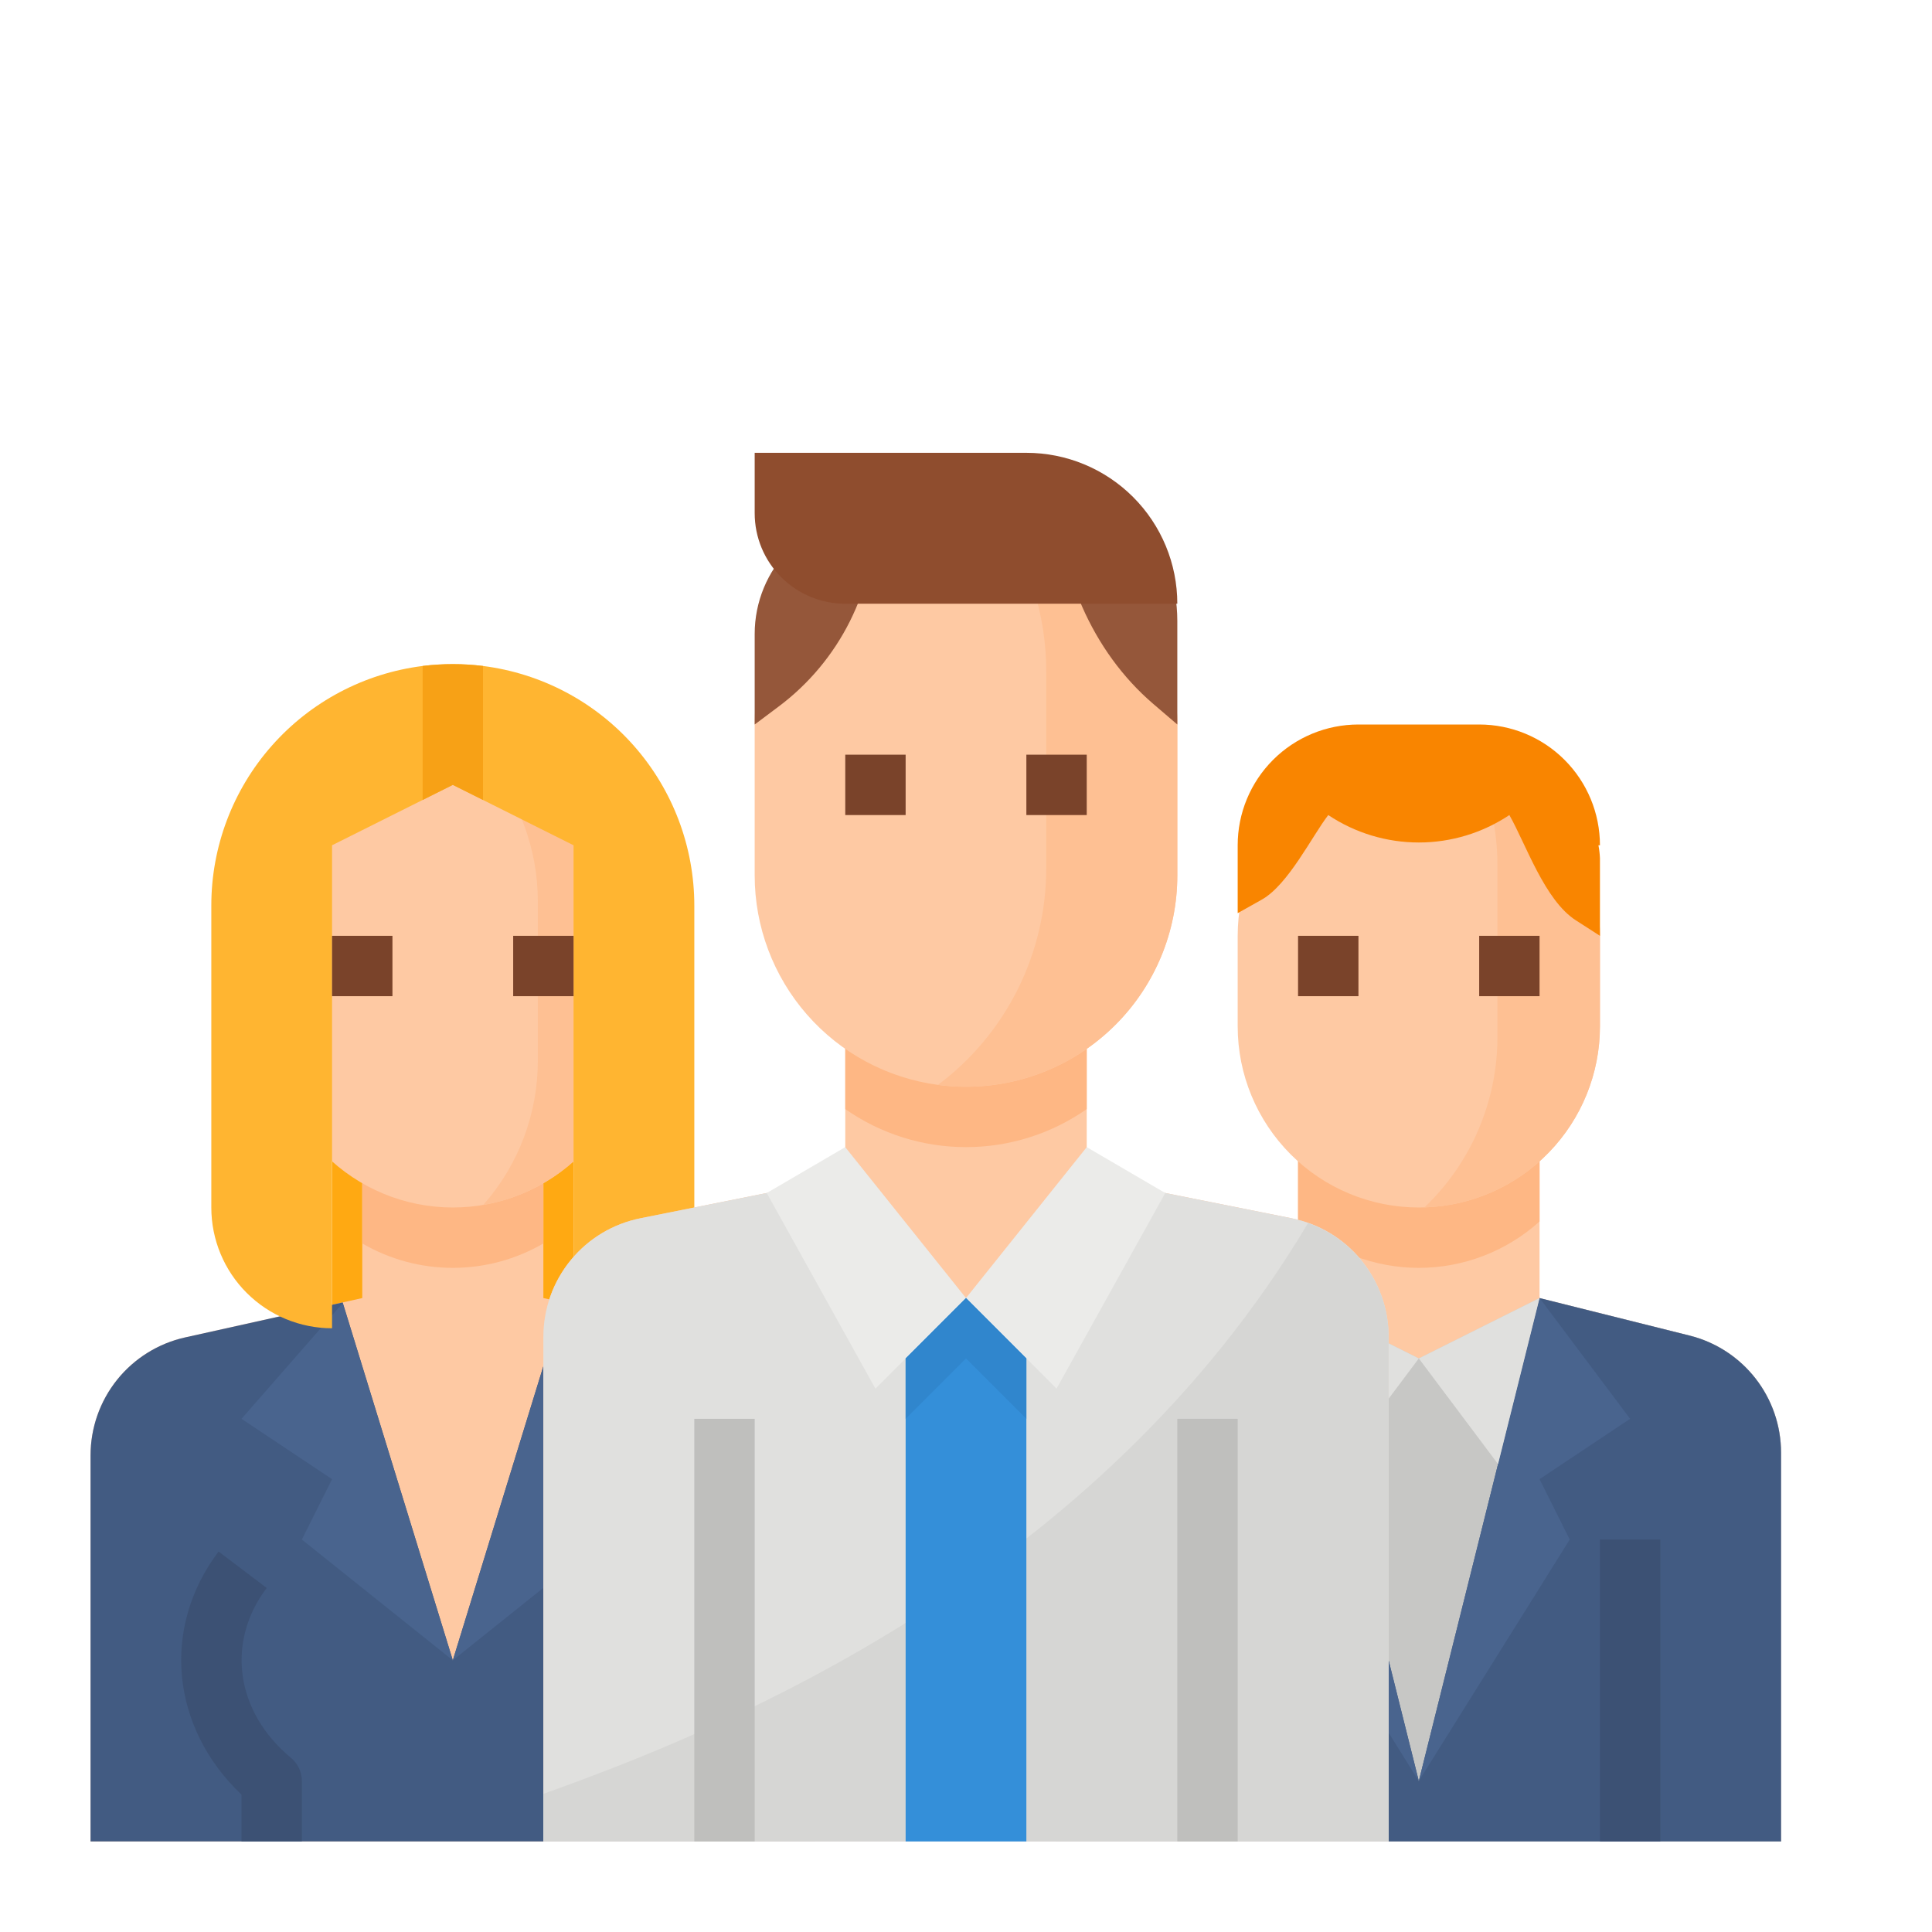
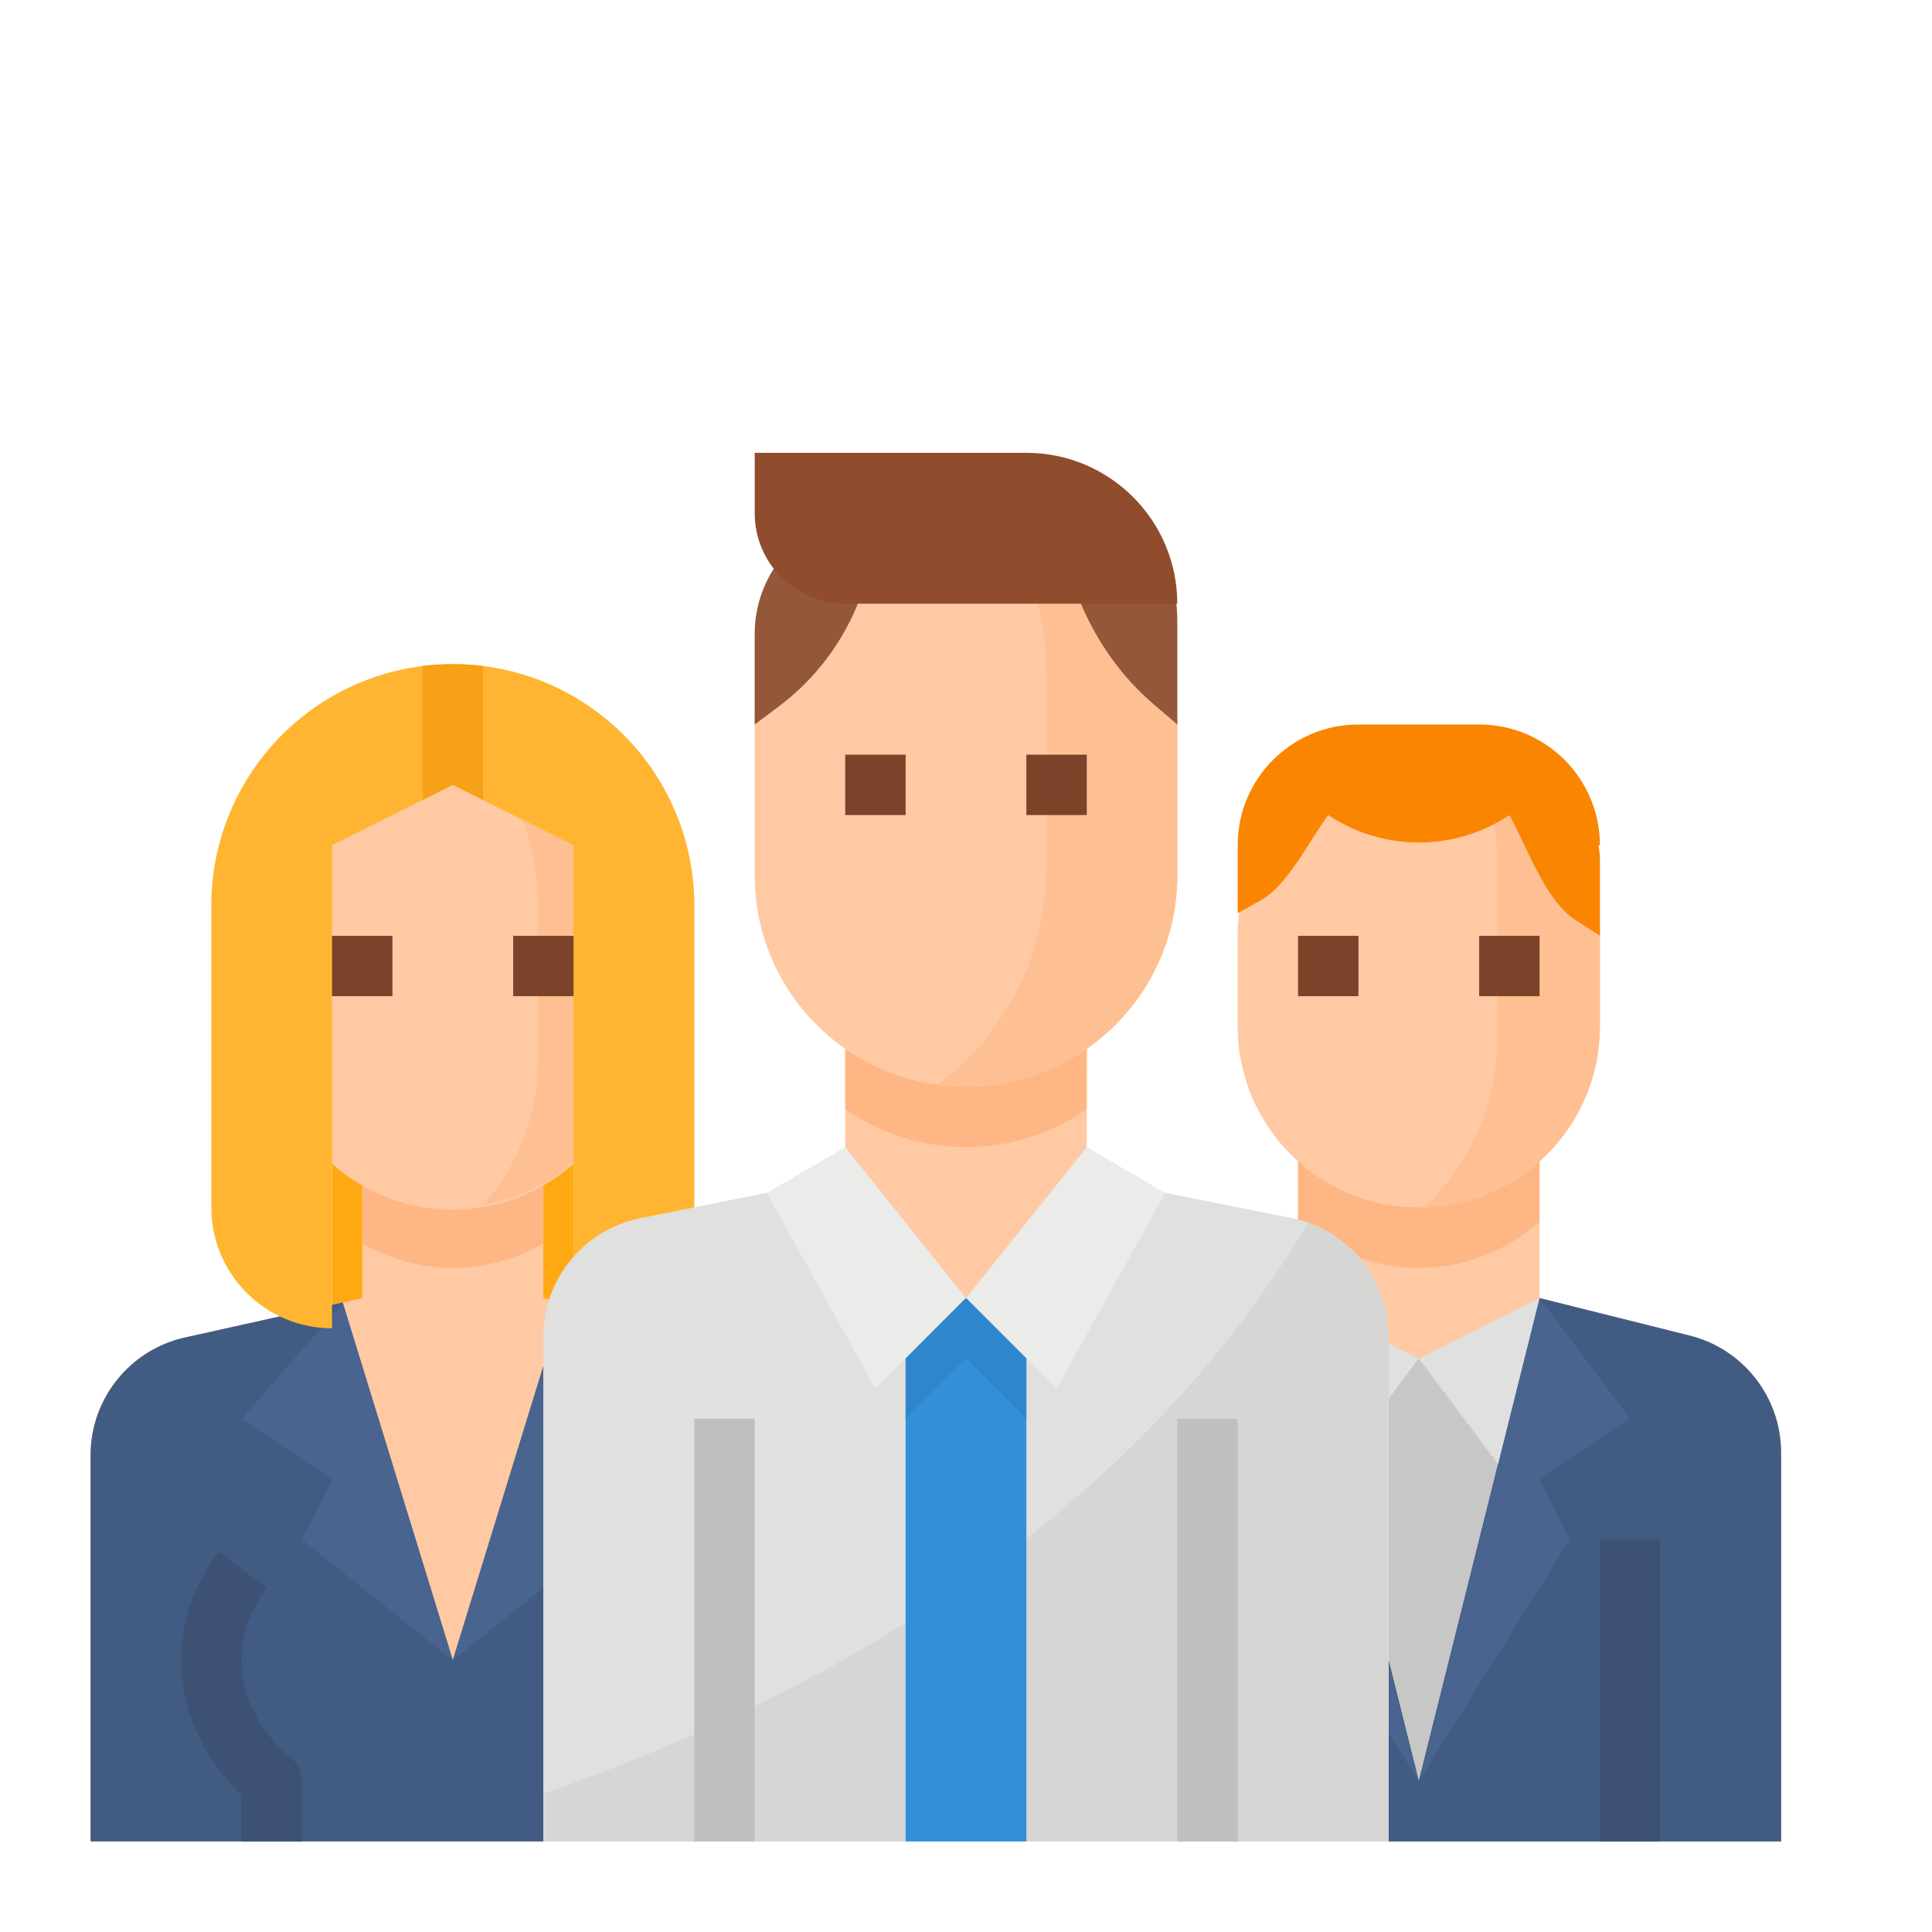
- <svg xmlns="http://www.w3.org/2000/svg" width="69" height="69" viewBox="0 0 69 69" fill="none">
-   <path d="M11.859 37.734H20.484V47.438H11.859V37.734Z" fill="#FFA912" />
-   <path d="M25.732 47.765L19.406 46.359V37.734H12.938V46.359L6.611 47.765C5.654 47.978 4.797 48.511 4.183 49.276C3.569 50.042 3.234 50.994 3.234 51.975V65.766H29.109V51.975C29.109 50.994 28.775 50.042 28.161 49.276C27.547 48.511 26.69 47.978 25.732 47.765Z" fill="#FEC9A3" />
-   <path d="M19.406 44.409V37.734H12.938V44.409C13.92 44.98 15.036 45.281 16.172 45.281C17.308 45.281 18.424 44.98 19.406 44.409Z" fill="#FEB784" />
-   <path d="M22.641 33.422V36.656C22.641 38.372 21.959 40.017 20.746 41.23C19.533 42.444 17.887 43.125 16.172 43.125C14.456 43.125 12.811 42.444 11.598 41.23C10.385 40.017 9.703 38.372 9.703 36.656V33.422C9.703 31.706 10.385 30.061 11.598 28.848C12.811 27.635 14.456 26.953 16.172 26.953C17.887 26.953 19.533 27.635 20.746 28.848C21.959 30.061 22.641 31.706 22.641 33.422Z" fill="#FEC9A3" />
-   <path d="M22.64 33.422V36.656C22.641 38.183 22.1 39.661 21.116 40.828C20.131 41.995 18.765 42.776 17.259 43.033C18.518 41.61 19.211 39.775 19.208 37.876V32.202C19.211 30.302 18.518 28.468 17.259 27.045C18.765 27.302 20.13 28.083 21.115 29.25C22.1 30.417 22.64 31.895 22.64 33.422Z" fill="#FEC093" />
-   <path d="M25.732 47.765L20.105 46.515L16.172 59.297L12.239 46.515L6.611 47.765C5.654 47.978 4.797 48.511 4.183 49.276C3.569 50.042 3.234 50.994 3.234 51.975V65.766H29.109V51.975C29.109 50.994 28.775 50.042 28.161 49.276C27.547 48.511 26.69 47.978 25.732 47.765Z" fill="#425B82" />
-   <path d="M10.781 65.766H8.625V64.094C6.11 61.711 5.746 58.136 7.806 55.412L9.525 56.713C8.061 58.649 8.417 61.144 10.391 62.779C10.513 62.88 10.611 63.007 10.679 63.151C10.746 63.294 10.781 63.451 10.781 63.609V65.766Z" fill="#3C5174" />
-   <path d="M23.719 65.766H21.562V63.609C21.563 63.451 21.598 63.294 21.665 63.151C21.733 63.007 21.831 62.88 21.953 62.779C23.927 61.144 24.283 58.649 22.819 56.713L24.538 55.412C26.598 58.136 26.234 61.711 23.719 64.094L23.719 65.766Z" fill="#3C5174" />
-   <path d="M12.241 46.539L8.625 50.672L11.859 52.828L10.781 54.984L16.172 59.297L12.241 46.539Z" fill="#49648E" />
-   <path d="M20.103 46.539L23.719 50.672L20.484 52.828L21.562 54.984L16.172 59.297L20.103 46.539Z" fill="#49648E" />
-   <path d="M24.797 32.344V43.125C24.797 43.691 24.686 44.252 24.469 44.776C24.252 45.299 23.935 45.774 23.534 46.175C23.134 46.575 22.658 46.893 22.135 47.11C21.612 47.326 21.051 47.438 20.484 47.438V30.188L16.172 28.031L11.859 30.188V47.438C10.716 47.438 9.619 46.983 8.81 46.174C8.001 45.366 7.547 44.269 7.547 43.125V32.344C7.546 30.243 8.313 28.214 9.703 26.638C11.092 25.062 13.009 24.047 15.094 23.785C15.81 23.697 16.534 23.697 17.25 23.785C19.334 24.048 21.251 25.062 22.641 26.638C24.03 28.214 24.797 30.243 24.797 32.344Z" fill="#FFB531" />
-   <path d="M17.25 23.785V28.57L16.172 28.031L15.094 28.57V23.785C15.81 23.697 16.534 23.697 17.25 23.785Z" fill="#F7A116" />
-   <path d="M54.984 46.359V37.734H46.359V46.359L41.001 47.699C40.068 47.932 39.24 48.471 38.648 49.229C38.056 49.987 37.734 50.921 37.734 51.883V65.766H63.609V51.883C63.609 50.921 63.288 49.987 62.696 49.229C62.104 48.471 61.276 47.932 60.343 47.699L54.984 46.359Z" fill="#FEC9A3" />
-   <path d="M54.984 46.359L50.672 48.516L46.359 46.359L41.001 47.699C40.068 47.932 39.24 48.471 38.648 49.229C38.056 49.987 37.734 50.921 37.734 51.883V65.766H63.609V51.883C63.609 50.921 63.288 49.987 62.696 49.229C62.104 48.471 61.276 47.932 60.343 47.699L54.984 46.359Z" fill="#C7C7C5" />
-   <path d="M54.984 43.624V37.734H46.359V43.624C47.542 44.69 49.079 45.281 50.672 45.281C52.265 45.281 53.801 44.69 54.984 43.624V43.624Z" fill="#FEB784" />
-   <path d="M60.343 47.699L54.984 46.359L50.672 63.609L46.359 46.359L41.001 47.699C40.068 47.932 39.24 48.471 38.648 49.229C38.056 49.987 37.734 50.921 37.734 51.883V65.766H63.609V51.883C63.609 50.921 63.288 49.987 62.696 49.229C62.104 48.471 61.276 47.932 60.343 47.699Z" fill="#425B82" />
-   <path d="M57.141 33.422V36.656C57.141 38.337 56.486 39.952 55.316 41.159C54.147 42.365 52.553 43.069 50.873 43.121C50.807 43.124 50.739 43.125 50.672 43.125C48.956 43.125 47.311 42.444 46.098 41.23C44.885 40.017 44.203 38.372 44.203 36.656V33.422C44.203 31.706 44.885 30.061 46.098 28.848C47.311 27.635 48.956 26.953 50.672 26.953C52.388 26.953 54.033 27.635 55.246 28.848C56.459 30.061 57.141 31.706 57.141 33.422Z" fill="#FEC9A3" />
-   <path d="M42.047 54.984H44.203V65.766H42.047V54.984Z" fill="#3C5174" />
-   <path d="M57.141 54.984H59.297V65.766H57.141V54.984Z" fill="#3C5174" />
-   <path d="M57.141 33.422V36.656C57.141 38.337 56.486 39.952 55.316 41.158C54.146 42.365 52.553 43.069 50.873 43.121C51.698 42.335 52.355 41.389 52.803 40.341C53.251 39.293 53.482 38.165 53.48 37.026V30.896C53.482 29.64 53.201 28.398 52.66 27.264C53.961 27.686 55.096 28.509 55.901 29.615C56.706 30.721 57.14 32.054 57.141 33.422Z" fill="#FEC093" />
-   <path d="M57.141 30.188C57.141 29.044 56.686 27.947 55.877 27.138C55.069 26.329 53.972 25.875 52.828 25.875H48.516C47.372 25.875 46.275 26.329 45.466 27.138C44.657 27.947 44.203 29.044 44.203 30.188V32.613L45.066 32.128C46.008 31.598 46.863 29.854 47.438 29.109C48.395 29.748 49.521 30.089 50.672 30.089C51.823 30.089 52.948 29.748 53.906 29.109C54.498 30.151 55.167 32.153 56.278 32.867L57.141 33.422V30.649C57.134 30.494 57.116 30.34 57.087 30.188H57.141Z" fill="#F98500" />
-   <path d="M54.984 46.359L58.219 50.672L54.984 52.828L56.062 54.984L50.672 63.609L54.984 46.359Z" fill="#49648E" />
-   <path d="M46.359 46.359L43.125 50.672L46.359 52.828L45.281 54.984L50.672 63.609L46.359 46.359Z" fill="#49648E" />
-   <path d="M50.672 48.516L46.359 46.359L47.842 52.289L50.672 48.516Z" fill="#E0E0DE" />
-   <path d="M54.984 46.359L50.672 48.516L53.502 52.289L54.984 46.359Z" fill="#E0E0DE" />
-   <path d="M11.859 33.422H14.016V35.578H11.859V33.422Z" fill="#7A432A" />
-   <path d="M18.328 33.422H20.484V35.578H18.328V33.422Z" fill="#7A432A" />
-   <path d="M46.359 33.422H48.516V35.578H46.359V33.422Z" fill="#7A432A" />
-   <path d="M52.828 33.422H54.984V35.578H52.828V33.422Z" fill="#7A432A" />
-   <path d="M38.812 42.047V33.422H30.188V42.047L22.873 43.51C21.895 43.705 21.016 44.233 20.384 45.005C19.752 45.776 19.406 46.742 19.406 47.739V65.766H49.594V47.739C49.594 46.742 49.248 45.776 48.616 45.005C47.984 44.233 47.105 43.705 46.127 43.51L38.812 42.047Z" fill="#FEC9A3" />
-   <path d="M38.812 39.61V33.422H30.188V39.61C31.452 40.495 32.957 40.969 34.5 40.969C36.043 40.969 37.548 40.495 38.812 39.61Z" fill="#FEB784" />
-   <path d="M38.812 42.047L34.5 46.359L30.188 42.047L22.873 43.51C21.895 43.705 21.016 44.233 20.384 45.005C19.752 45.776 19.406 46.742 19.406 47.739V65.766H49.594V47.739C49.594 46.742 49.248 45.776 48.616 45.005C47.984 44.233 47.105 43.705 46.127 43.51L38.812 42.047Z" fill="#E0E0DE" />
-   <path d="M34.5 46.359L30.187 40.969L27.384 42.608L31.265 49.594L34.5 46.359Z" fill="#EBEBE9" />
-   <path d="M34.5 46.359L38.812 40.969L41.616 42.608L37.734 49.594L34.5 46.359Z" fill="#EBEBE9" />
-   <path d="M46.716 43.682C39.225 56.253 26.158 61.658 19.406 64.066V65.766H49.594V47.738C49.593 46.848 49.315 45.979 48.8 45.253C48.285 44.526 47.557 43.978 46.716 43.682Z" fill="#D6D6D4" />
-   <path d="M32.344 48.516V65.766H36.656V48.516L34.5 46.359L32.344 48.516Z" fill="#348FD9" />
-   <path d="M42.047 25.875V31.266C42.047 33.267 41.252 35.187 39.836 36.602C38.421 38.017 36.502 38.812 34.5 38.812C34.166 38.812 33.832 38.79 33.5 38.746C31.688 38.504 30.025 37.612 28.821 36.236C27.617 34.86 26.953 33.094 26.953 31.266V25.875C26.953 23.873 27.748 21.954 29.164 20.539C30.579 19.123 32.498 18.328 34.5 18.328C35.491 18.328 36.472 18.523 37.388 18.902C38.304 19.282 39.136 19.837 39.837 20.538C40.538 21.239 41.093 22.071 41.473 22.987C41.852 23.902 42.047 24.884 42.047 25.875Z" fill="#FEC9A3" />
-   <path d="M42.047 25.875V31.266C42.047 33.267 41.252 35.187 39.836 36.602C38.421 38.017 36.502 38.812 34.5 38.812C34.166 38.812 33.831 38.79 33.5 38.746C34.701 37.846 35.676 36.678 36.347 35.335C37.017 33.993 37.366 32.512 37.365 31.011V23.973C37.368 21.981 36.753 20.037 35.604 18.409C37.395 18.674 39.031 19.573 40.213 20.944C41.396 22.314 42.047 24.065 42.047 25.875Z" fill="#FEC093" />
-   <path d="M27.816 25.228L26.953 25.875V22.641C26.953 21.497 27.407 20.4 28.216 19.591C29.025 18.782 30.122 18.328 31.266 18.328C31.266 19.667 30.954 20.988 30.355 22.185C29.756 23.383 28.887 24.425 27.816 25.228Z" fill="#95573A" />
-   <path d="M41.184 25.136L42.047 25.875V22.178C42.047 19.456 40.116 17.25 37.734 17.25C37.734 20.353 39.013 23.274 41.184 25.136Z" fill="#95573A" />
-   <path d="M26.953 16.172H36.656C38.086 16.172 39.457 16.74 40.468 17.751C41.479 18.762 42.047 20.133 42.047 21.562H30.188C29.33 21.562 28.507 21.222 27.901 20.615C27.294 20.009 26.953 19.186 26.953 18.328V16.172Z" fill="#8F4D2E" />
-   <path d="M30.188 26.953H32.344V29.109H30.188V26.953Z" fill="#7A432A" />
-   <path d="M36.656 26.953H38.812V29.109H36.656V26.953Z" fill="#7A432A" />
-   <path d="M24.797 50.672H26.953V65.766H24.797V50.672Z" fill="#BFBFBD" />
-   <path d="M42.047 50.672H44.203V65.766H42.047V50.672Z" fill="#BFBFBD" />
-   <path d="M34.5 46.359L32.344 48.516V50.672L34.5 48.516L36.656 50.672V48.516L34.5 46.359Z" fill="#3086CD" />
+ <svg xmlns="http://www.w3.org/2000/svg" width="69" height="69" fill="none">
+   <path d="M11.86 37.734h8.624v9.703H11.86v-9.703z" fill="#FFA912" />
+   <path d="M25.732 47.765l-6.326-1.406v-8.625h-6.468v8.625L6.61 47.765a4.313 4.313 0 00-3.377 4.21v13.79H29.11v-13.79a4.312 4.312 0 00-3.377-4.21z" fill="#FEC9A3" />
+   <path d="M19.406 44.409v-6.675h-6.468v6.675a6.432 6.432 0 006.468 0z" fill="#FEB784" />
+   <path d="M22.64 33.422v3.234a6.469 6.469 0 11-12.937 0v-3.234a6.469 6.469 0 0112.938 0z" fill="#FEC9A3" />
+   <path d="M22.64 33.422v3.234a6.468 6.468 0 01-5.38 6.377 7.767 7.767 0 001.948-5.157v-5.674a7.767 7.767 0 00-1.949-5.157 6.47 6.47 0 015.381 6.377z" fill="#FEC093" />
+   <path d="M25.732 47.765l-5.627-1.25-3.933 12.782-3.933-12.782-5.628 1.25a4.313 4.313 0 00-3.377 4.21v13.79H29.11v-13.79a4.312 4.312 0 00-3.377-4.21z" fill="#425B82" />
+   <path d="M10.781 65.766H8.625v-1.672c-2.515-2.383-2.88-5.958-.82-8.682l1.72 1.3c-1.464 1.937-1.108 4.431.866 6.067a1.078 1.078 0 01.39.83v2.157zm12.938 0h-2.157v-2.157a1.078 1.078 0 01.391-.83c1.974-1.636 2.33-4.13.866-6.066l1.72-1.3c2.06 2.723 1.695 6.298-.82 8.68v1.673z" fill="#3C5174" />
+   <path d="M12.241 46.54l-3.616 4.132 3.234 2.156-1.078 2.156 5.39 4.313-3.93-12.758zm7.862 0l3.616 4.132-3.235 2.156 1.078 2.156-5.39 4.313 3.93-12.758z" fill="#49648E" />
+   <path d="M24.797 32.344v10.781a4.312 4.312 0 01-4.313 4.313v-17.25l-4.312-2.157-4.313 2.157v17.25a4.313 4.313 0 01-4.312-4.313V32.344a8.625 8.625 0 1117.25 0z" fill="#FFB531" />
+   <path d="M17.25 23.785v4.785l-1.078-.539-1.078.54v-4.786a8.828 8.828 0 012.156 0z" fill="#F7A116" />
+   <path d="M54.984 46.36v-8.626H46.36v8.625l-5.358 1.34a4.313 4.313 0 00-3.267 4.184v13.883H63.61V51.883a4.313 4.313 0 00-3.266-4.184l-5.359-1.34z" fill="#FEC9A3" />
+   <path d="M54.984 46.36l-4.312 2.156-4.313-2.157-5.358 1.34a4.313 4.313 0 00-3.267 4.184v13.883H63.61V51.883a4.313 4.313 0 00-3.266-4.184l-5.359-1.34z" fill="#C7C7C5" />
+   <path d="M54.984 43.624v-5.89H46.36v5.89a6.44 6.44 0 008.625 0z" fill="#FEB784" />
+   <path d="M60.343 47.699l-5.359-1.34-4.312 17.25-4.313-17.25-5.358 1.34a4.313 4.313 0 00-3.267 4.184v13.883H63.61V51.883a4.313 4.313 0 00-3.266-4.184z" fill="#425B82" />
+   <path d="M57.14 33.422v3.234a6.468 6.468 0 11-12.937 0v-3.234a6.469 6.469 0 0112.938 0z" fill="#FEC9A3" />
+   <path d="M42.047 54.984h2.156v10.782h-2.156V54.984zm15.093 0h2.157v10.782H57.14V54.984z" fill="#3C5174" />
+   <path d="M57.14 33.422v3.234a6.467 6.467 0 01-6.267 6.465 8.406 8.406 0 002.607-6.096v-6.129a8.401 8.401 0 00-.82-3.632 6.475 6.475 0 014.48 6.158z" fill="#FEC093" />
+   <path d="M57.14 30.188a4.312 4.312 0 00-4.312-4.313h-4.312a4.313 4.313 0 00-4.313 4.313v2.425l.863-.485c.942-.53 1.797-2.274 2.371-3.019a5.831 5.831 0 006.47 0c.591 1.042 1.26 3.044 2.371 3.758l.863.555V30.65a3.133 3.133 0 00-.054-.462h.054z" fill="#F98500" />
+   <path d="M54.984 46.36l3.235 4.312-3.235 2.156 1.078 2.156-5.39 8.625 4.312-17.25zm-8.624 0l-3.235 4.312 3.234 2.156-1.078 2.156 5.39 8.625-4.312-17.25z" fill="#49648E" />
+   <path d="M50.672 48.516l-4.313-2.157 1.483 5.93 2.83-3.773zm4.312-2.156l-4.312 2.156 2.83 3.773 1.482-5.93z" fill="#E0E0DE" />
+   <path d="M11.86 33.422h2.156v2.156h-2.157v-2.156zm6.468 0h2.156v2.156h-2.156v-2.156zm28.032 0h2.156v2.156h-2.157v-2.156zm6.468 0h2.156v2.156h-2.156v-2.156z" fill="#7A432A" />
+   <path d="M38.813 42.047v-8.625h-8.626v8.625l-7.314 1.463a4.312 4.312 0 00-3.467 4.229v18.027h30.188V47.739a4.312 4.312 0 00-3.467-4.23l-7.315-1.462z" fill="#FEC9A3" />
+   <path d="M38.813 39.61v-6.188h-8.626v6.188a7.524 7.524 0 008.625 0z" fill="#FEB784" />
+   <path d="M38.813 42.047L34.5 46.359l-4.313-4.312-7.314 1.463a4.312 4.312 0 00-3.467 4.229v18.027h30.188V47.739a4.312 4.312 0 00-3.467-4.23l-7.315-1.462z" fill="#E0E0DE" />
+   <path d="M34.5 46.36l-4.313-5.391-2.803 1.639 3.881 6.986 3.235-3.235zm0 0l4.313-5.391 2.803 1.639-3.882 6.986-3.234-3.235z" fill="#EBEBE9" />
+   <path d="M46.716 43.682c-7.49 12.571-20.558 17.976-27.31 20.384v1.7h30.188V47.738a4.306 4.306 0 00-2.878-4.056z" fill="#D6D6D4" />
+   <path d="M32.344 48.516v17.25h4.312v-17.25L34.5 46.359l-2.156 2.157z" fill="#348FD9" />
+   <path d="M42.047 25.875v5.39a7.547 7.547 0 11-15.094 0v-5.39a7.546 7.546 0 1115.094 0z" fill="#FEC9A3" />
+   <path d="M42.047 25.875v5.39a7.547 7.547 0 01-8.547 7.481 9.66 9.66 0 003.865-7.735v-7.038a9.625 9.625 0 00-1.761-5.564 7.547 7.547 0 016.443 7.466z" fill="#FEC093" />
+   <path d="M27.816 25.228l-.863.647v-3.234a4.313 4.313 0 014.313-4.313 8.625 8.625 0 01-3.45 6.9zm13.368-.092l.863.739v-3.697c0-2.722-1.93-4.928-4.313-4.928 0 3.103 1.279 6.024 3.45 7.886z" fill="#95573A" />
+   <path d="M26.953 16.172h9.703a5.39 5.39 0 015.39 5.39H30.189a3.234 3.234 0 01-3.235-3.234v-2.156z" fill="#8F4D2E" />
+   <path d="M30.188 26.953h2.156v2.156h-2.157v-2.156zm6.468 0h2.157v2.156h-2.157v-2.156z" fill="#7A432A" />
+   <path d="M24.797 50.672h2.156v15.094h-2.156V50.672zm17.25 0h2.156v15.094h-2.156V50.672z" fill="#BFBFBD" />
+   <path d="M34.5 46.36l-2.156 2.156v2.156l2.156-2.156 2.156 2.156v-2.156L34.5 46.359z" fill="#3086CD" />
</svg>
